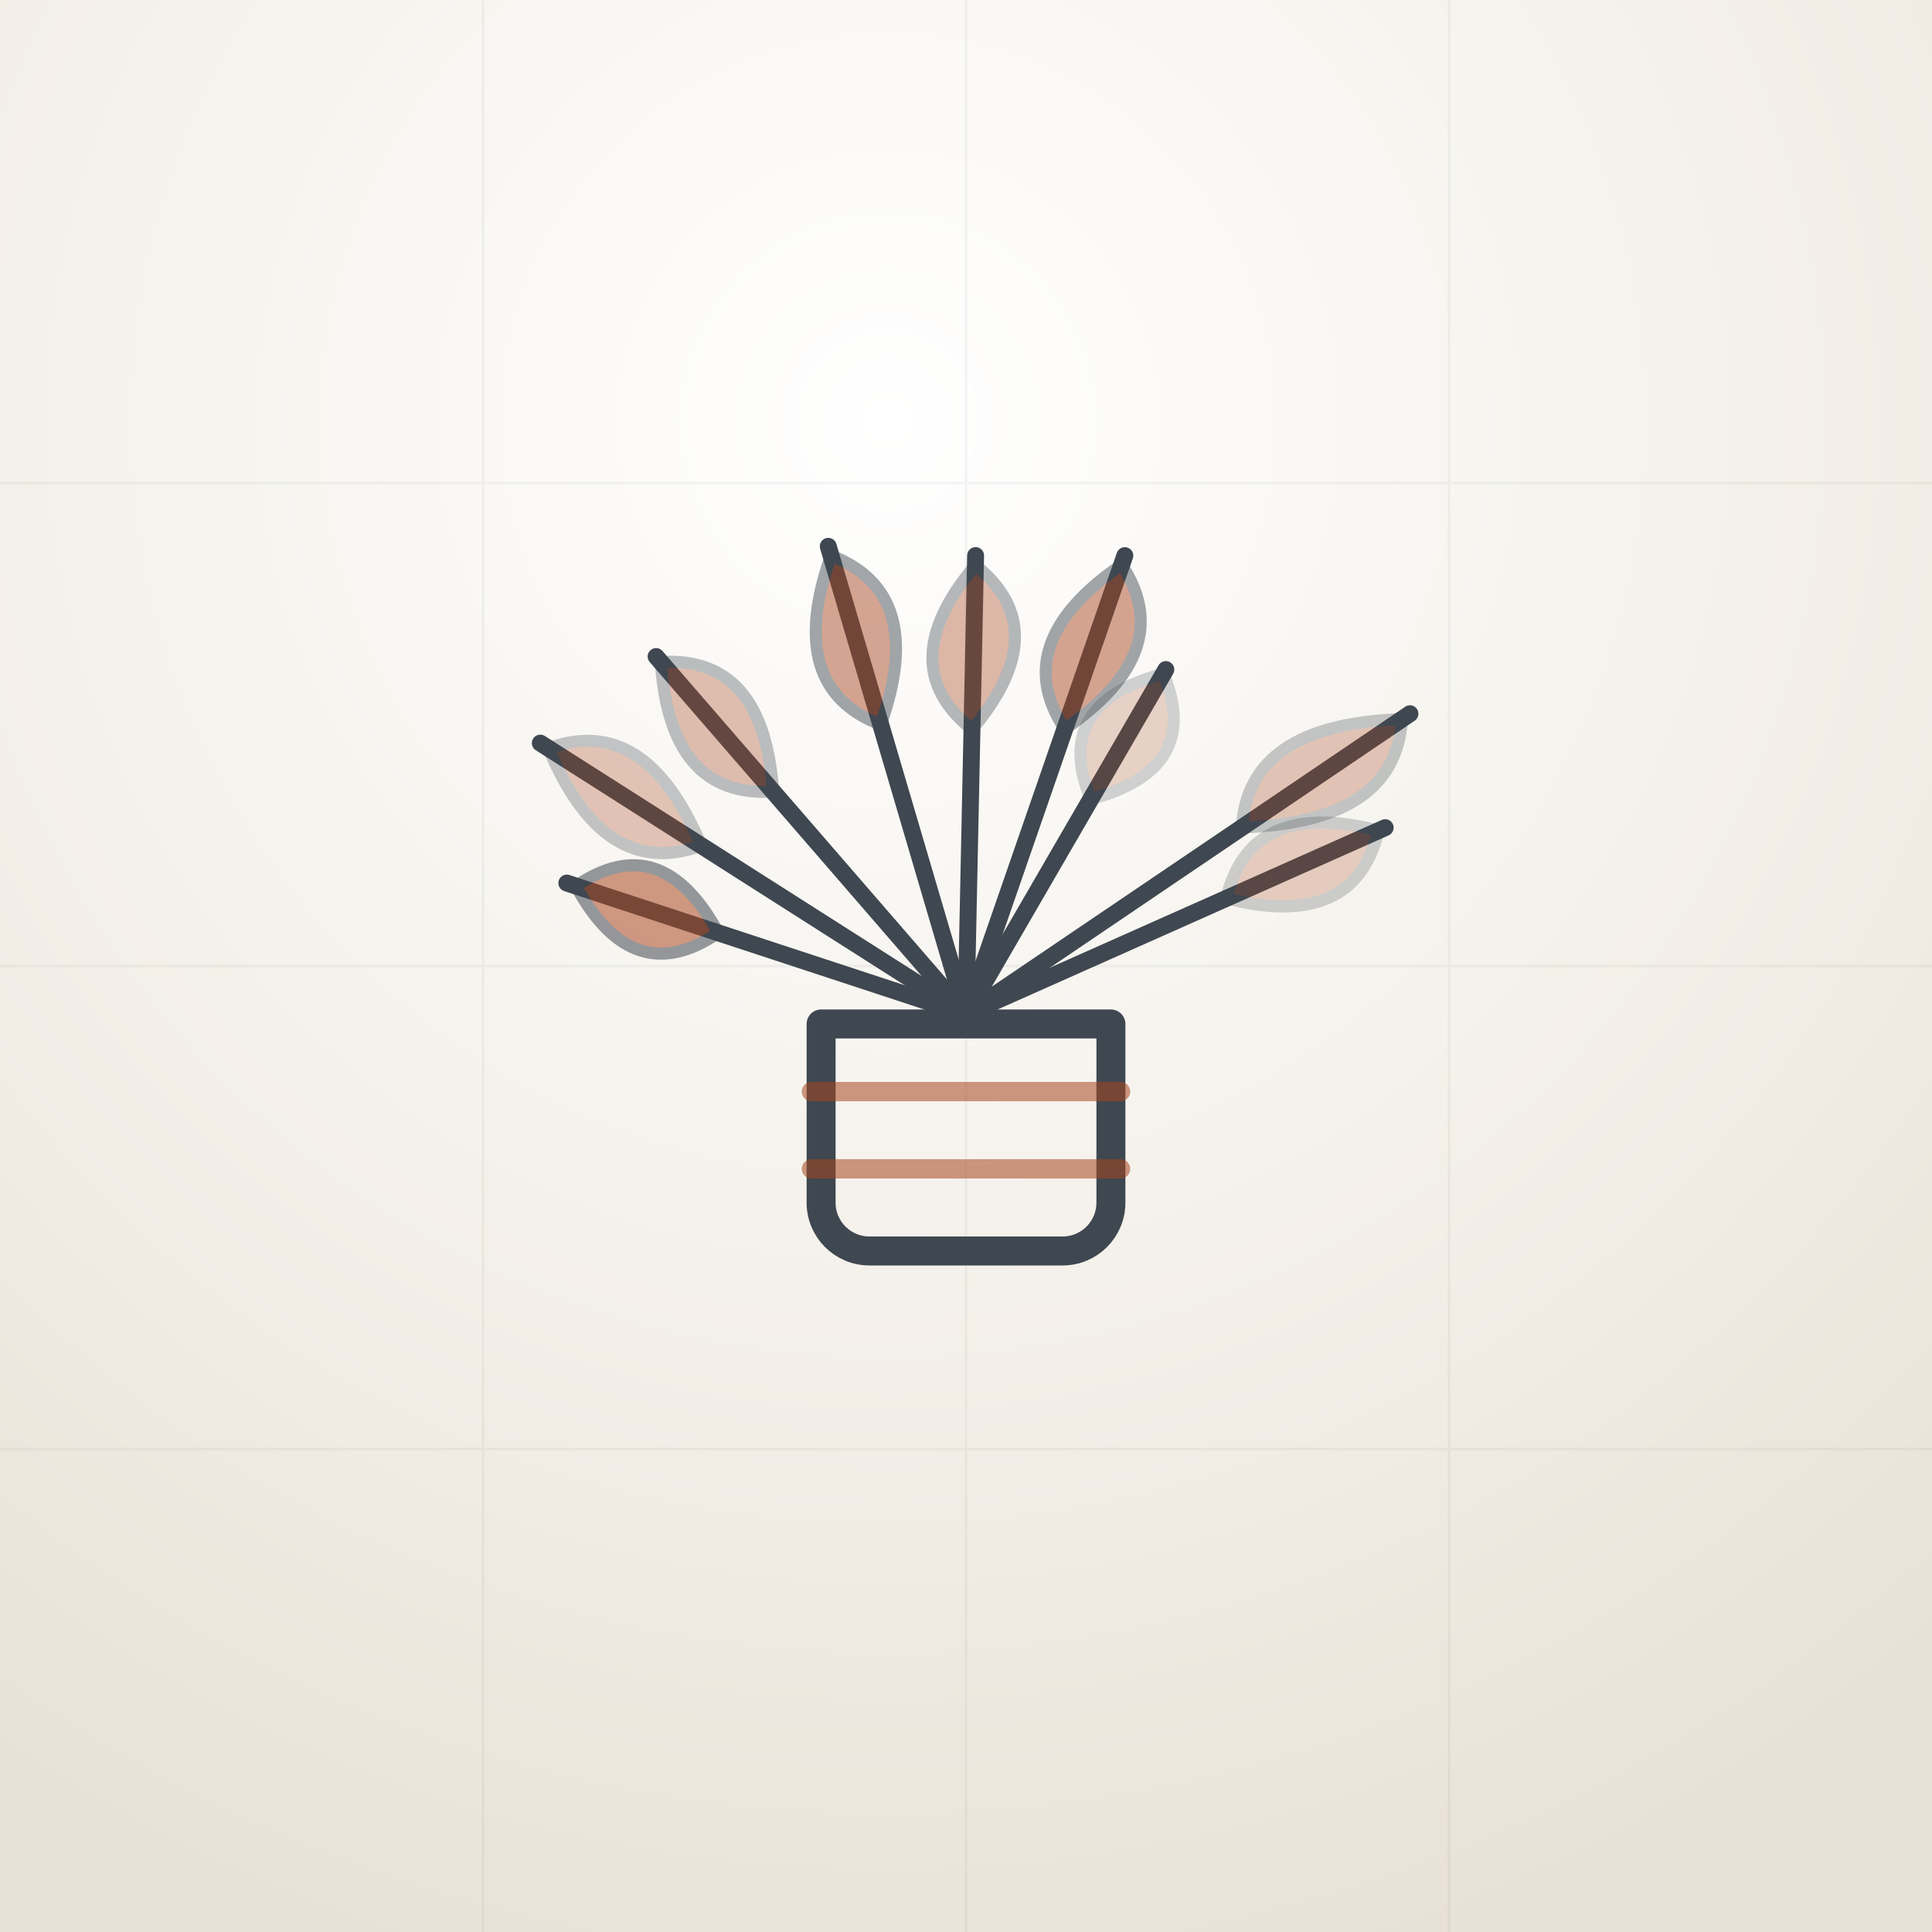
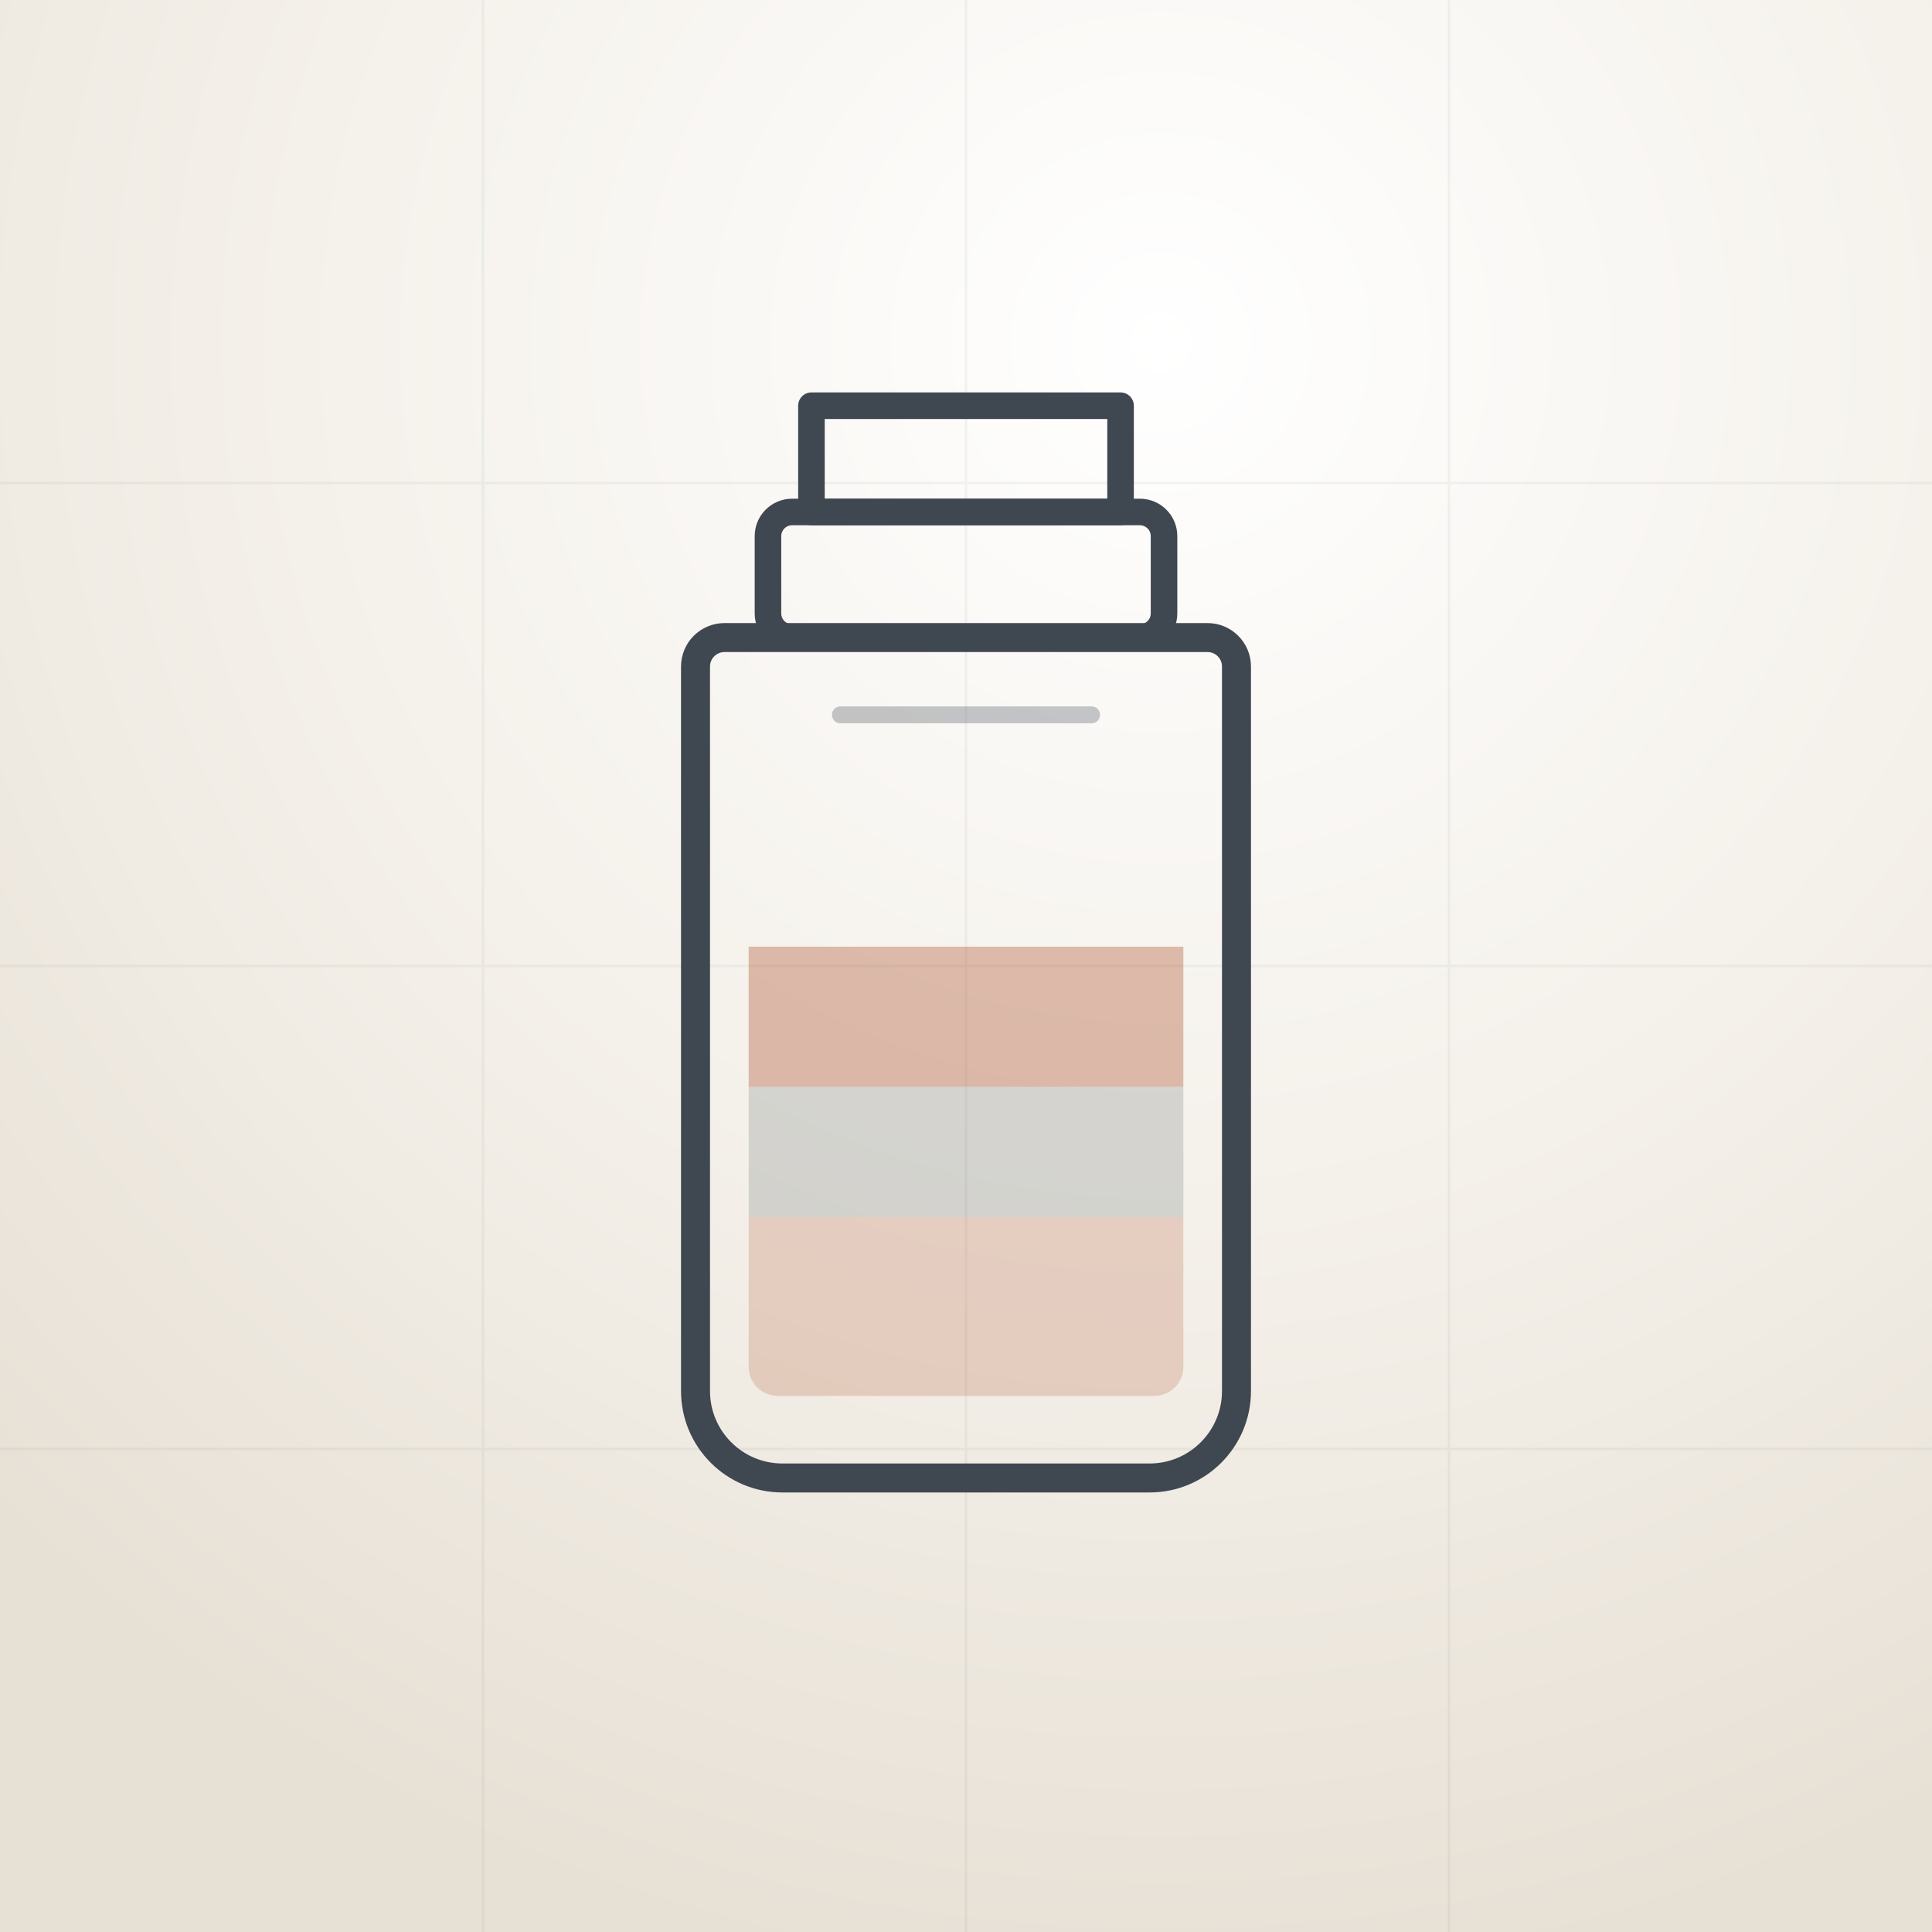
<svg xmlns="http://www.w3.org/2000/svg" viewBox="0 0 800 800" width="800" height="800" role="img">
  <defs>
-     <radialGradient id="g" cx="46%" cy="22%" r="85%">
+     <radialGradient id="g" cx="60%" cy="18%" r="85%">
      <stop offset="0%" stop-color="#ffffff" />
      <stop offset="58%" stop-color="#f3efe8" />
      <stop offset="100%" stop-color="#e7e0d5" />
    </radialGradient>
  </defs>
  <rect width="800" height="800" fill="url(#g)" />
  <g opacity="0.055" stroke="#3f4750" stroke-width="1">
    <path d="M0 200 H800 M0 400 H800 M0 600 H800 M200 0 V800 M400 0 V800 M600 0 V800" />
  </g>
-   <g fill="none" stroke-linecap="round" stroke-linejoin="round">
-     <g transform="translate(400 420) rotate(-71.8)">
-       <path d="M0 0 V -174" stroke="#3f4750" stroke-width="7" />
-       <path d="M0 -108 q -34 -26 0 -62 q 34 26 0 62 Z" fill="#a8461f" opacity="0.54" stroke="#3f4750" stroke-width="5" />
-     </g>
-     <g transform="translate(400 420) rotate(-57.5)">
-       <path d="M0 0 V -209" stroke="#3f4750" stroke-width="7" />
-       <path d="M0 -130 q -34 -26 0 -75 q 34 26 0 75 Z" fill="#a8461f" opacity="0.30" stroke="#3f4750" stroke-width="5" />
-     </g>
-     <g transform="translate(400 420) rotate(-40.9)">
-       <path d="M0 0 V -196" stroke="#3f4750" stroke-width="7" />
-       <path d="M0 -122 q -34 -26 0 -71 q 34 26 0 71 Z" fill="#a8461f" opacity="0.34" stroke="#3f4750" stroke-width="5" />
-     </g>
-     <g transform="translate(400 420) rotate(-16.4)">
-       <path d="M0 0 V -202" stroke="#3f4750" stroke-width="7" />
-       <path d="M0 -125 q -34 -26 0 -73 q 34 26 0 73 Z" fill="#a8461f" opacity="0.48" stroke="#3f4750" stroke-width="5" />
-     </g>
-     <g transform="translate(400 420) rotate(1.2)">
-       <path d="M0 0 V -190" stroke="#3f4750" stroke-width="7" />
-       <path d="M0 -118 q -34 -26 0 -68 q 34 26 0 68 Z" fill="#a8461f" opacity="0.38" stroke="#3f4750" stroke-width="5" />
-     </g>
-     <g transform="translate(400 420) rotate(19.1)">
-       <path d="M0 0 V -201" stroke="#3f4750" stroke-width="7" />
-       <path d="M0 -125 q -34 -26 0 -72 q 34 26 0 72 Z" fill="#a8461f" opacity="0.48" stroke="#3f4750" stroke-width="5" />
-     </g>
-     <g transform="translate(400 420) rotate(30.1)">
-       <path d="M0 0 V -165" stroke="#3f4750" stroke-width="7" />
-       <path d="M0 -103 q -34 -26 0 -60 q 34 26 0 60 Z" fill="#a8461f" opacity="0.23" stroke="#3f4750" stroke-width="5" />
-     </g>
-     <g transform="translate(400 420) rotate(55.9)">
-       <path d="M0 0 V -222" stroke="#3f4750" stroke-width="7" />
-       <path d="M0 -138 q -34 -26 0 -80 q 34 26 0 80 Z" fill="#a8461f" opacity="0.29" stroke="#3f4750" stroke-width="5" />
-     </g>
-     <g transform="translate(400 420) rotate(66.0)">
-       <path d="M0 0 V -190" stroke="#3f4750" stroke-width="7" />
-       <path d="M0 -118 q -34 -26 0 -69 q 34 26 0 69 Z" fill="#a8461f" opacity="0.24" stroke="#3f4750" stroke-width="5" />
-     </g>
-     <path d="M340 424 h 120 v 74 a 20 20 0 0 1 -20 20 h -80 a 20 20 0 0 1 -20 -20 Z" stroke="#3f4750" stroke-width="12" />
-     <path d="M336 452 h 128 M336 484 h 128" stroke="#a8461f" stroke-width="8" opacity="0.55" />
+   <g fill="none" stroke="#3f4750" stroke-width="12" stroke-linejoin="round" stroke-linecap="round">
+     <path d="M336 168 h 128 v 44 h -128 z" stroke-width="11" />
+     <rect x="318" y="212" width="164" height="52" rx="10" stroke-width="11" />
+     <path d="M300 264 h 200 a 12 12 0 0 1 12 12 v 300 a 36 36 0 0 1 -36 36 H 324 a 36 36 0 0 1 -36 -36 V 276 a 12 12 0 0 1 12 -12 Z" />
+     <path d="M310 392 h 180 v 58 h -180 z" fill="#a8461f" opacity="0.34" stroke="none" />
+     <path d="M310 450 h 180 v 54 h -180 z" fill="#3f4750" opacity="0.18" stroke="none" />
+     <path d="M310 504 h 180 v 62 a 12 12 0 0 1 -12 12 H 322 a 12 12 0 0 1 -12 -12 Z" fill="#a8461f" opacity="0.2" stroke="none" />
+     <path d="M348 296 h 104" stroke-width="7" opacity="0.3" />
  </g>
</svg>
